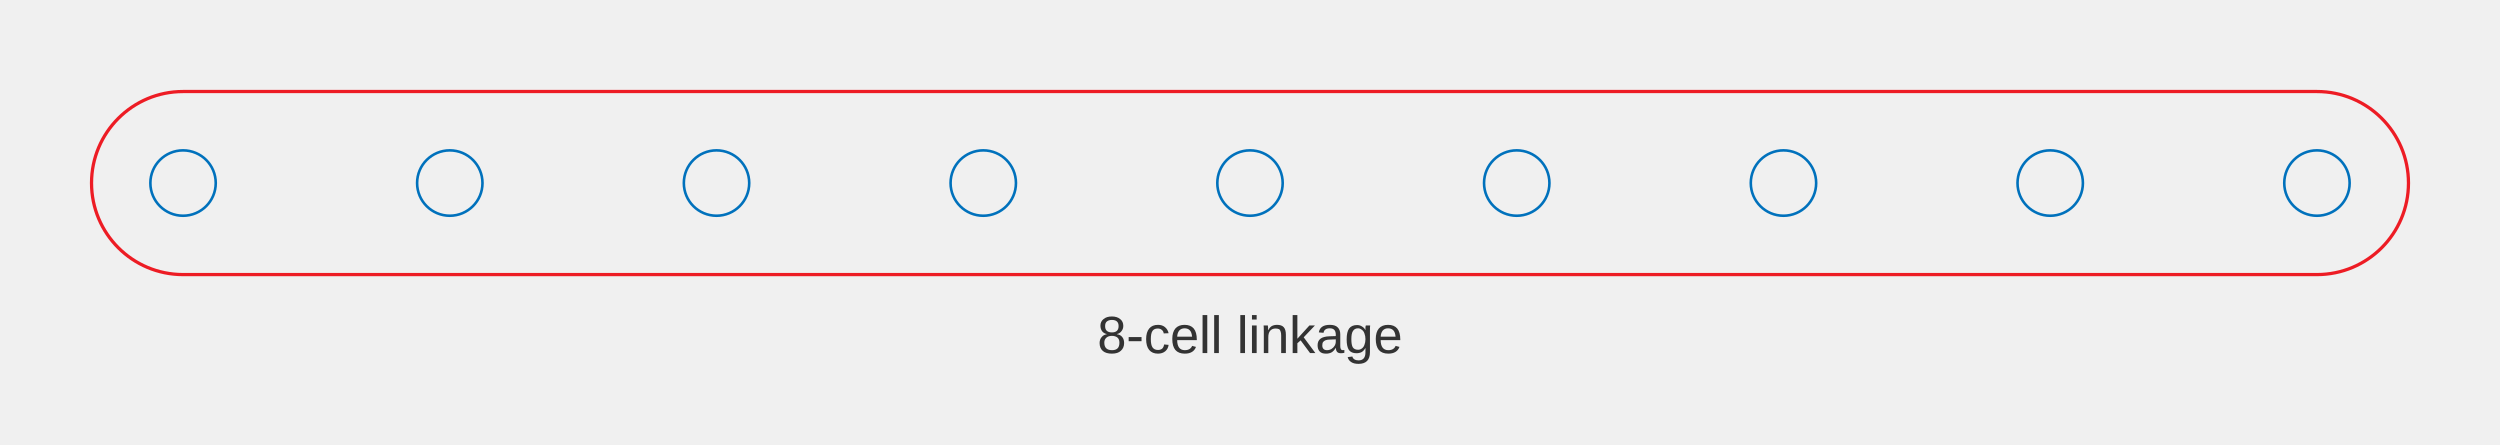
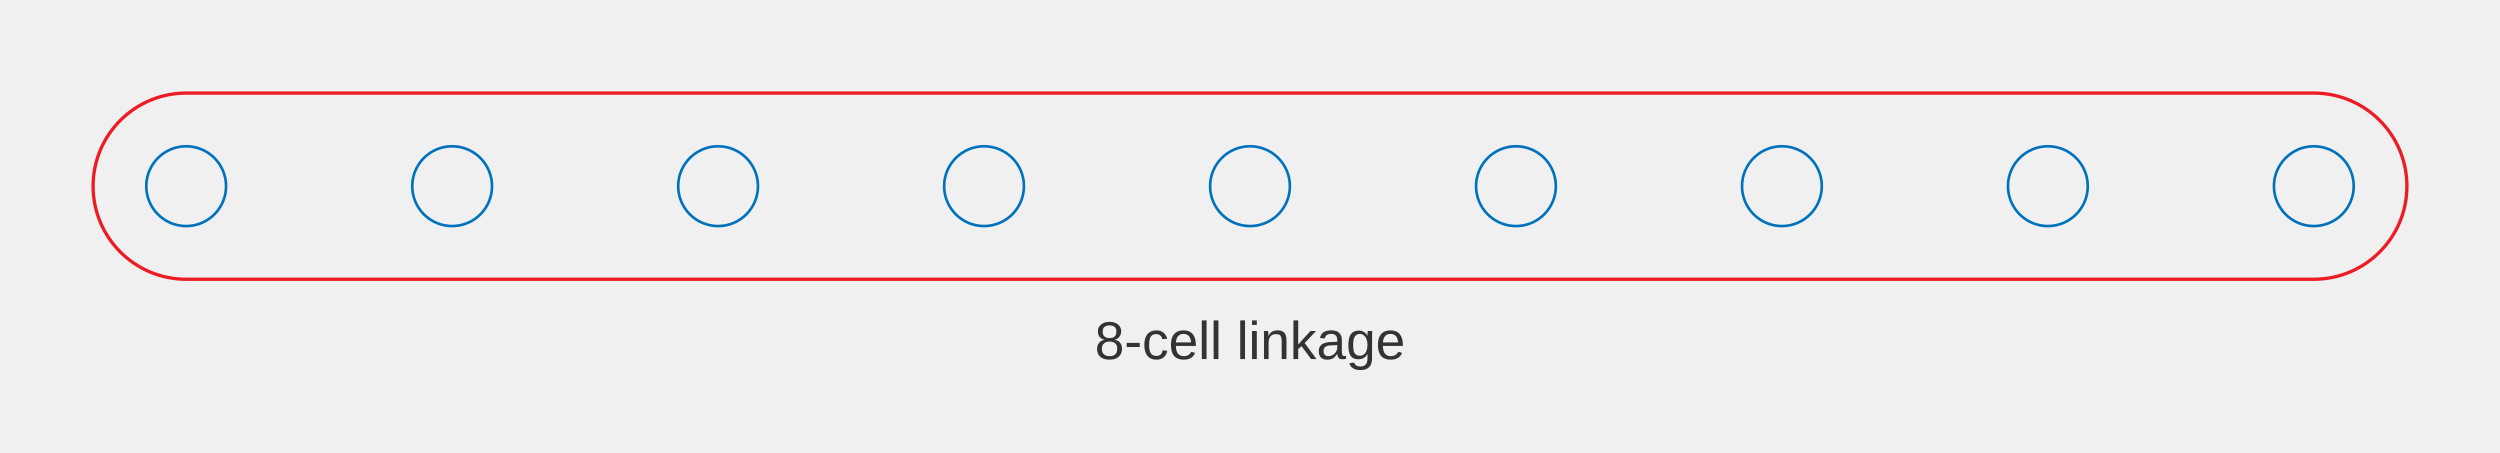
- <svg xmlns="http://www.w3.org/2000/svg" version="1.1" width="191.2mm" height="34mm" viewBox="0 0 191.2 34" data-profile-key="motionsmith-ms4n" data-grid-pitch-mm="20.4" data-hole-diameter-mm="5.0">
+ <svg xmlns="http://www.w3.org/2000/svg" version="1.1" width="188mm" height="34mm" viewBox="0 0 188 34" data-profile-key="motionsmith-ms4n" data-grid-pitch-mm="20" data-hole-diameter-mm="6">
  <defs>
    <style>
      .cut { fill: none; stroke: #ed1c24; stroke-width: 0.25; stroke-miterlimit: 10; }
      .drill { fill: none; stroke: #0071bc; stroke-width: 0.2; stroke-miterlimit: 10; }
      .score { fill: none; stroke: #777777; stroke-width: 0.15; stroke-dasharray: 2 1; }
      .label { fill: #333333; font-family: Arial, Helvetica, sans-serif; font-size: 4px; }
      .tiny { fill: #333333; font-family: Arial, Helvetica, sans-serif; font-size: 3px; }
      .paper { fill: #ffffff; stroke: none; }
    </style>
  </defs>
-   <path d="M 14 7 L 177.2 7 A 7 7 0 0 1 177.2 21 L 14 21 A 7 7 0 0 1 14 7 Z" class="cut linkage-outline" data-cells="8" data-length-mm="163.2" data-pitch-mm="20.4" data-hole-count="9" />
-   <circle cx="14" cy="14" r="2.5" class="drill linkage-hole bracket-hole" data-hole-role="linkage-bracket" data-hole-diameter-mm="5.0" data-hole-index="0" />
-   <circle cx="34.4" cy="14" r="2.5" class="drill linkage-hole bracket-hole" data-hole-role="linkage-bracket" data-hole-diameter-mm="5.0" data-hole-index="1" />
-   <circle cx="54.8" cy="14" r="2.5" class="drill linkage-hole bracket-hole" data-hole-role="linkage-bracket" data-hole-diameter-mm="5.0" data-hole-index="2" />
-   <circle cx="75.2" cy="14" r="2.5" class="drill linkage-hole bracket-hole" data-hole-role="linkage-bracket" data-hole-diameter-mm="5.0" data-hole-index="3" />
-   <circle cx="95.6" cy="14" r="2.5" class="drill linkage-hole bracket-hole" data-hole-role="linkage-bracket" data-hole-diameter-mm="5.0" data-hole-index="4" />
-   <circle cx="116" cy="14" r="2.5" class="drill linkage-hole bracket-hole" data-hole-role="linkage-bracket" data-hole-diameter-mm="5.0" data-hole-index="5" />
-   <circle cx="136.4" cy="14" r="2.5" class="drill linkage-hole bracket-hole" data-hole-role="linkage-bracket" data-hole-diameter-mm="5.0" data-hole-index="6" />
-   <circle cx="156.8" cy="14" r="2.5" class="drill linkage-hole bracket-hole" data-hole-role="linkage-bracket" data-hole-diameter-mm="5.0" data-hole-index="7" />
-   <circle cx="177.2" cy="14" r="2.5" class="drill linkage-hole bracket-hole" data-hole-role="linkage-bracket" data-hole-diameter-mm="5.0" data-hole-index="8" />
-   <text x="95.6" y="27" class="label" text-anchor="middle">8-cell linkage</text>
+   <path d="M 14 7 L 174 7 A 7 7 0 0 1 174 21 L 14 21 A 7 7 0 0 1 14 7 Z" class="cut linkage-outline" data-cells="8" data-length-mm="160" data-pitch-mm="20" data-hole-count="9" />
+   <circle cx="14" cy="14" r="3" class="drill linkage-hole bracket-hole" data-hole-role="linkage-bracket" data-hole-diameter-mm="6" data-hole-index="0" />
+   <circle cx="34" cy="14" r="3" class="drill linkage-hole bracket-hole" data-hole-role="linkage-bracket" data-hole-diameter-mm="6" data-hole-index="1" />
+   <circle cx="54" cy="14" r="3" class="drill linkage-hole bracket-hole" data-hole-role="linkage-bracket" data-hole-diameter-mm="6" data-hole-index="2" />
+   <circle cx="74" cy="14" r="3" class="drill linkage-hole bracket-hole" data-hole-role="linkage-bracket" data-hole-diameter-mm="6" data-hole-index="3" />
+   <circle cx="94" cy="14" r="3" class="drill linkage-hole bracket-hole" data-hole-role="linkage-bracket" data-hole-diameter-mm="6" data-hole-index="4" />
+   <circle cx="114" cy="14" r="3" class="drill linkage-hole bracket-hole" data-hole-role="linkage-bracket" data-hole-diameter-mm="6" data-hole-index="5" />
+   <circle cx="134" cy="14" r="3" class="drill linkage-hole bracket-hole" data-hole-role="linkage-bracket" data-hole-diameter-mm="6" data-hole-index="6" />
+   <circle cx="154" cy="14" r="3" class="drill linkage-hole bracket-hole" data-hole-role="linkage-bracket" data-hole-diameter-mm="6" data-hole-index="7" />
+   <circle cx="174" cy="14" r="3" class="drill linkage-hole bracket-hole" data-hole-role="linkage-bracket" data-hole-diameter-mm="6" data-hole-index="8" />
+   <text x="94" y="27" class="label" text-anchor="middle">8-cell linkage</text>
</svg>
